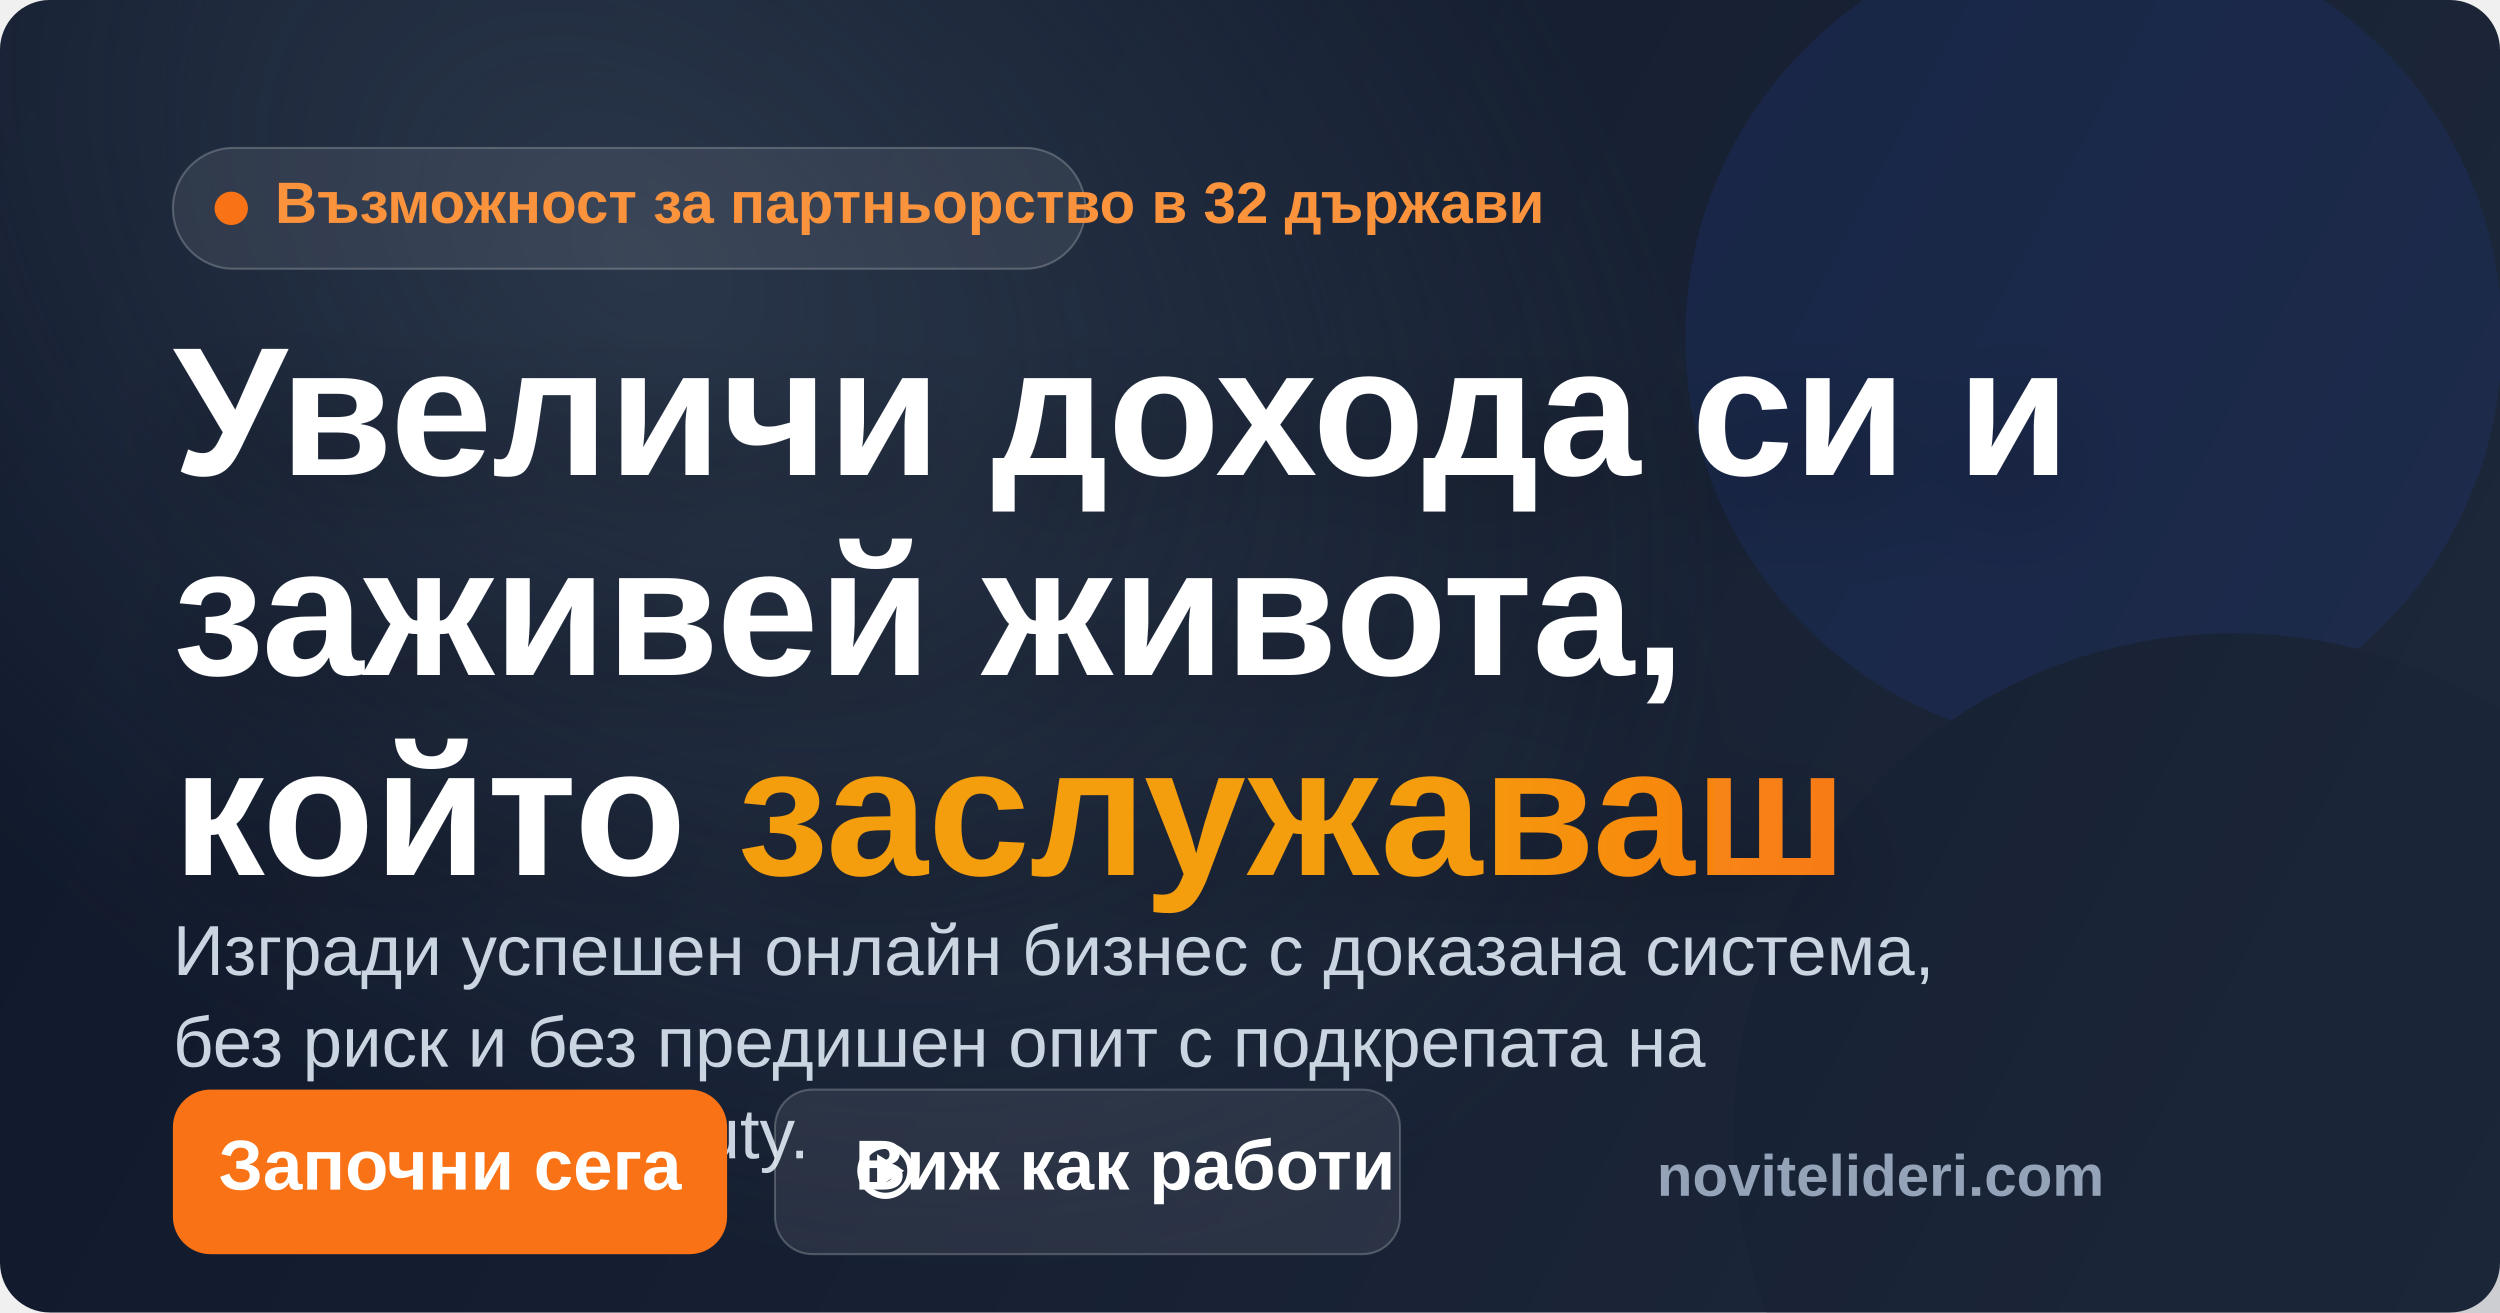
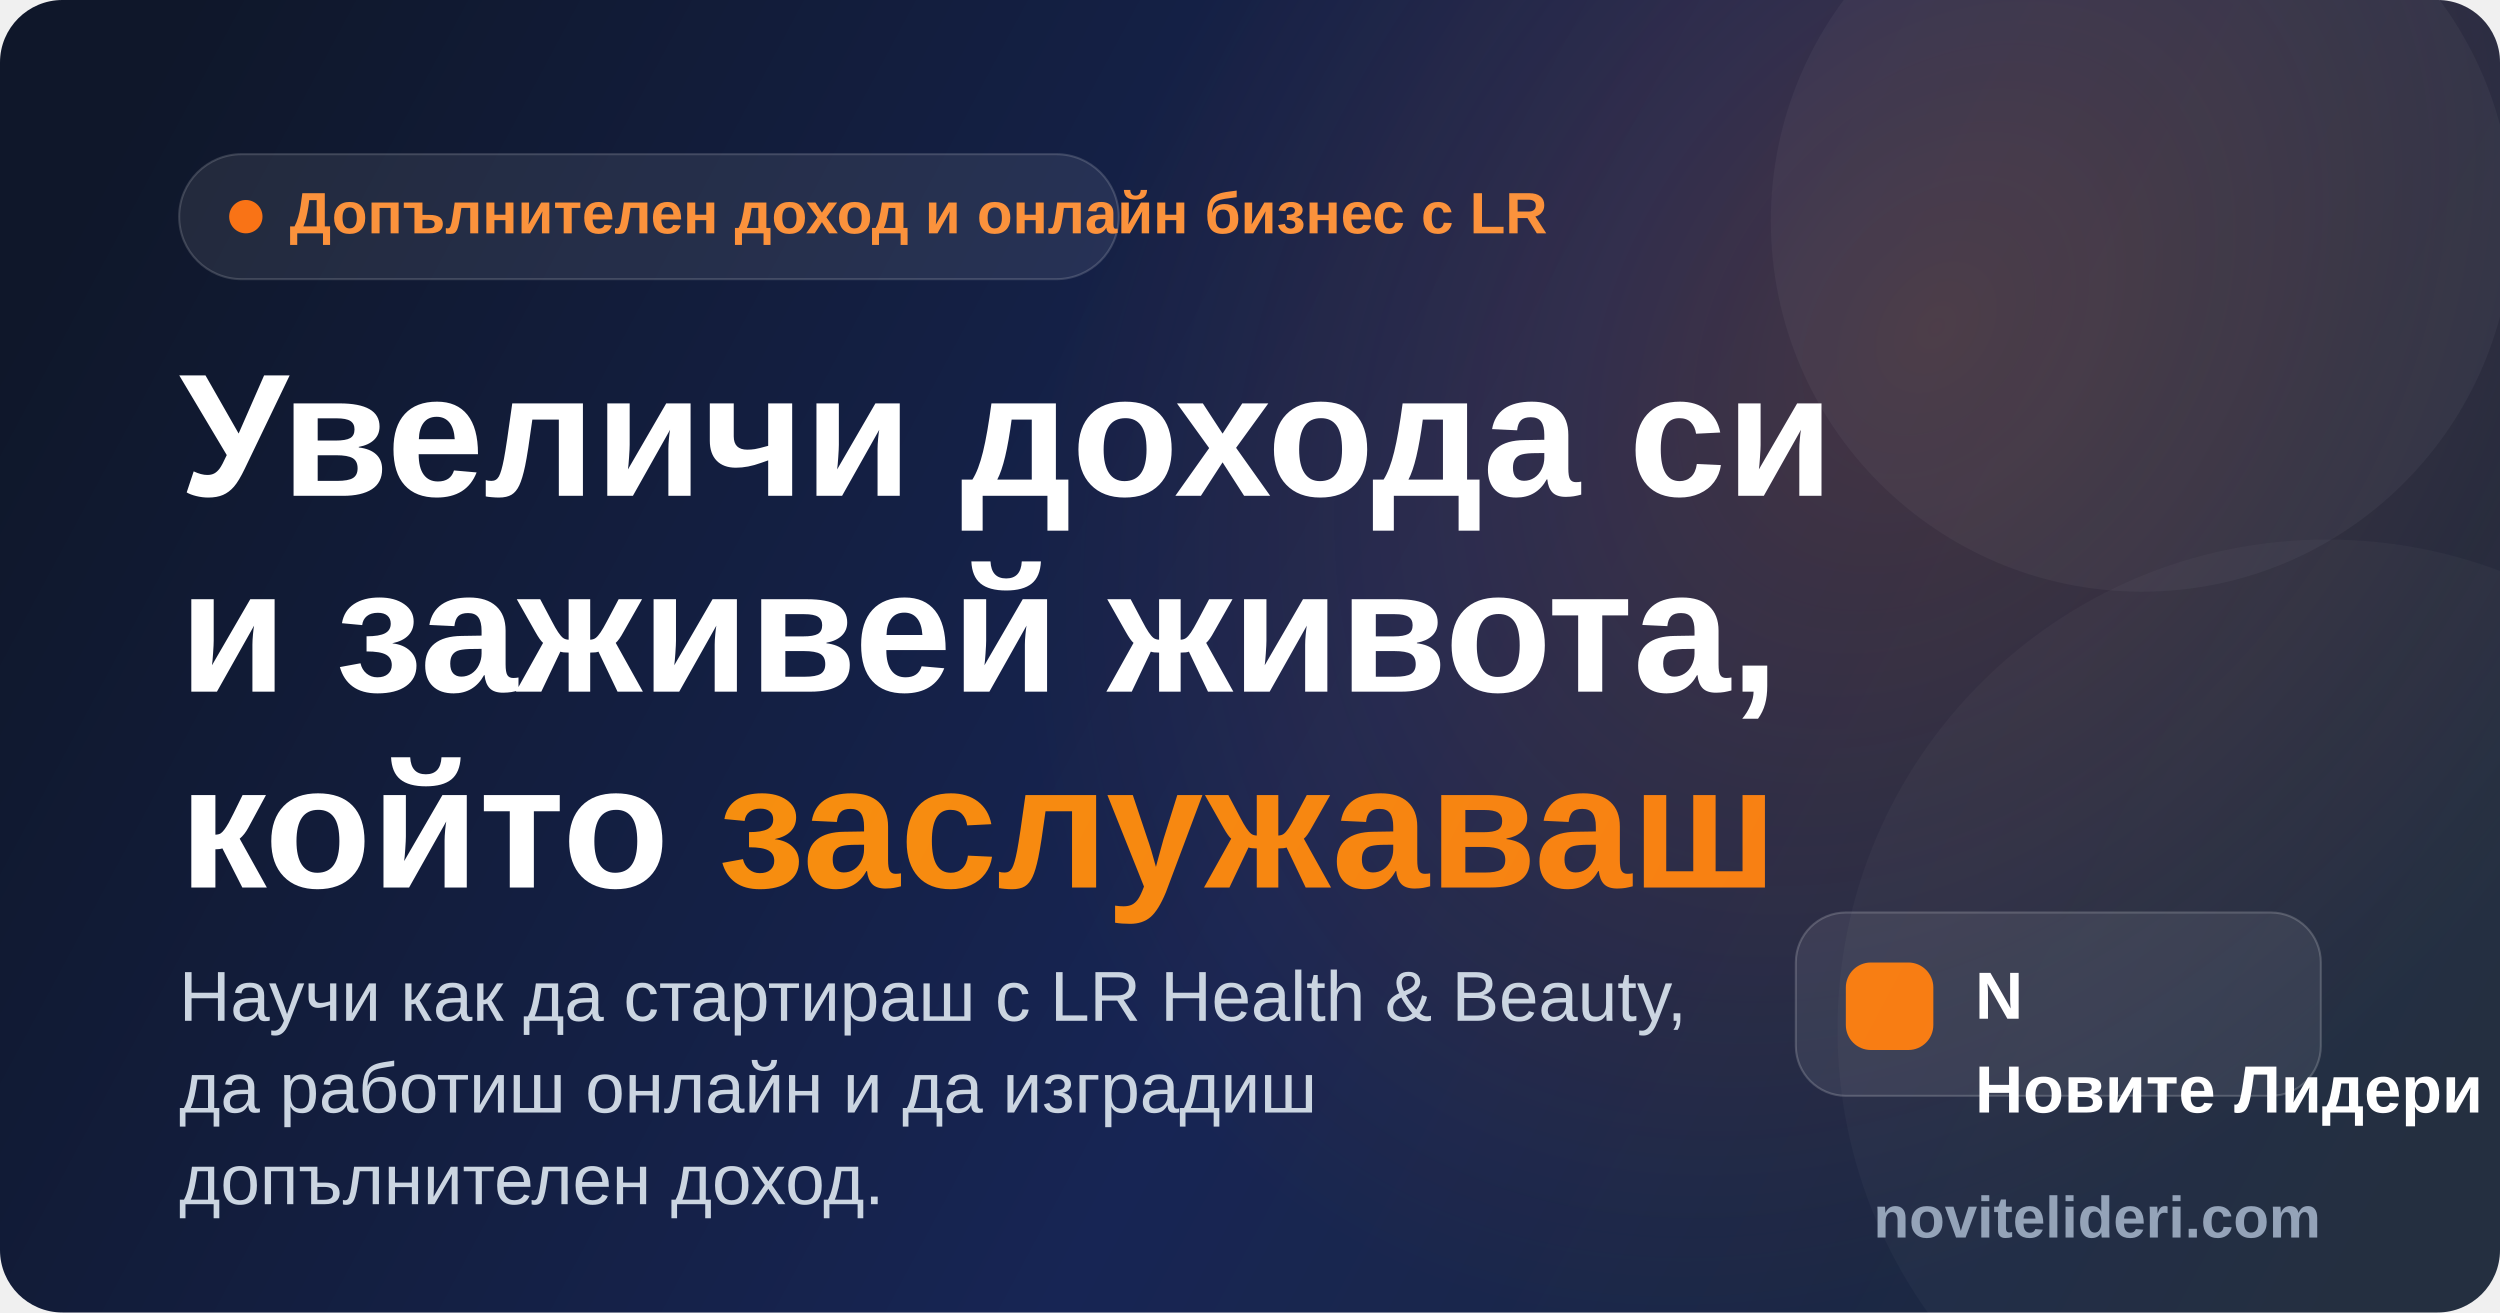
<svg xmlns="http://www.w3.org/2000/svg" width="1200" height="630" viewBox="0 0 1200 630" fill="none">
  <defs>
-     <linearGradient id="bg" x1="0" y1="0" x2="1200" y2="630" gradientUnits="userSpaceOnUse">
+     <linearGradient id="bg" x1="68" y1="42" x2="1131" y2="611" gradientUnits="userSpaceOnUse">
      <stop stop-color="#0F172A" />
+       <stop offset="0.55" stop-color="#172554" />
      <stop offset="1" stop-color="#1E293B" />
    </linearGradient>
-     <radialGradient id="glow" cx="0" cy="0" r="1" gradientUnits="userSpaceOnUse" gradientTransform="translate(305 126) rotate(38.7265) scale(581.26 413.949)">
-       <stop stop-color="#334155" stop-opacity="0.7" />
-       <stop offset="1" stop-color="#334155" stop-opacity="0" />
-     </radialGradient>
-     <linearGradient id="accent" x1="674" y1="321" x2="926" y2="321" gradientUnits="userSpaceOnUse">
+     <linearGradient id="accent" x1="0" y1="0" x2="1200" y2="630" gradientUnits="userSpaceOnUse">
      <stop stop-color="#F59E0B" />
      <stop offset="1" stop-color="#F97316" />
    </linearGradient>
-     <filter id="shadow" x="0" y="0" width="1200" height="630" filterUnits="userSpaceOnUse" color-interpolation-filters="sRGB">
-       <feDropShadow dx="0" dy="18" stdDeviation="22" flood-color="#020617" flood-opacity="0.28" />
-     </filter>
+     <radialGradient id="glow" cx="0" cy="0" r="1" gradientUnits="userSpaceOnUse" gradientTransform="translate(930 157) rotate(127.7) scale(524.247 382.554)">
+       <stop stop-color="#F97316" stop-opacity="0.20" />
+       <stop offset="1" stop-color="#F97316" stop-opacity="0" />
+     </radialGradient>
  </defs>
-   <rect width="1200" height="630" rx="24" fill="url(#bg)" />
-   <rect width="1200" height="630" rx="24" fill="url(#glow)" />
-   <g opacity="0.16">
-     <circle cx="1005" cy="162" r="196" fill="#1E40AF" />
-     <circle cx="1072" cy="544" r="240" fill="#0F172A" />
-   </g>
-   <rect x="83" y="71" width="438" height="58" rx="29" fill="#FFFFFF" fill-opacity="0.08" stroke="#FFFFFF" stroke-opacity="0.22" />
-   <circle cx="111" cy="100" r="8" fill="#F97316" />
-   <text x="132" y="107" fill="#FB923C" font-size="28" font-weight="700" font-family="Arial, Helvetica, sans-serif">
-     Възможност за партньорство в 32 държави
+   <rect width="1200" height="630" rx="30" fill="url(#bg)" />
+   <rect width="1200" height="630" rx="30" fill="url(#glow)" />
+   <circle cx="1028" cy="106" r="178" fill="#FFFFFF" fill-opacity="0.04" />
+   <circle cx="1117" cy="494" r="235" fill="#FFFFFF" fill-opacity="0.03" />
+   <rect x="86" y="74" width="451" height="60" rx="30" fill="#FFFFFF" fill-opacity="0.08" stroke="#FFFFFF" stroke-opacity="0.16" />
+   <circle cx="118" cy="104" r="8" fill="#F97316" />
+   <text x="139" y="112" fill="#FB923C" font-size="28" font-weight="700" font-family="Arial, Helvetica, sans-serif">
+     Допълнителен доход и онлайн бизнес с LR
  </text>
-   <g filter="url(#shadow)">
-     <text x="83" y="228" fill="#FFFFFF" font-size="88" font-weight="800" font-family="Arial, Helvetica, sans-serif">
-       <tspan x="83" dy="0">Увеличи дохода си и</tspan>
-       <tspan x="83" dy="96">заживей живота,</tspan>
-       <tspan x="83" dy="96">който </tspan>
-       <tspan fill="url(#accent)">заслужаваш</tspan>
-     </text>
-   </g>
-   <text x="83" y="468" fill="#CBD5E1" font-size="34" font-weight="400" font-family="Arial, Helvetica, sans-serif">
-     <tspan x="83" dy="0">Изгради успешен онлайн бизнес с доказана система,</tspan>
-     <tspan x="83" dy="44">без риск и без предишен опит с подкрепата на</tspan>
-     <tspan x="83" dy="44">LR Health &amp; Beauty.</tspan>
+   <text x="86" y="238" fill="#FFFFFF" font-size="84" font-weight="800" font-family="Arial, Helvetica, sans-serif">
+     <tspan x="86" dy="0">Увеличи дохода си</tspan>
+     <tspan x="86" dy="94">и заживей живота,</tspan>
+     <tspan x="86" dy="94">който </tspan>
+     <tspan fill="url(#accent)">заслужаваш</tspan>
  </text>
-   <rect x="83" y="523" width="266" height="79" rx="18" fill="#F97316" />
-   <text x="216" y="571" text-anchor="middle" fill="#FFFFFF" font-size="34" font-weight="700" font-family="Arial, Helvetica, sans-serif">
-     Започни сега
+   <text x="86" y="490" fill="#CBD5E1" font-size="34" font-weight="400" font-family="Arial, Helvetica, sans-serif">
+     <tspan x="86" dy="0">Научи как да стартираш с LR Health &amp; Beauty,</tspan>
+     <tspan x="86" dy="44">да работиш онлайн и да изградиш</tspan>
+     <tspan x="86" dy="44">допълнителен доход.</tspan>
  </text>
-   <rect x="372" y="523" width="300" height="79" rx="18" fill="#FFFFFF" fill-opacity="0.08" stroke="#FFFFFF" stroke-opacity="0.22" />
-   <circle cx="425" cy="562" r="12" stroke="#FFFFFF" stroke-width="3" />
-   <polygon points="421,554 421,570 434,562" fill="#FFFFFF" />
-   <text x="540" y="571" text-anchor="middle" fill="#FFFFFF" font-size="34" font-weight="700" font-family="Arial, Helvetica, sans-serif">
-     Виж как работи
+   <rect x="86" y="83" width="0" height="0" rx="0" fill="none" />
+   <rect x="862" y="438" width="252" height="88" rx="24" fill="#FFFFFF" fill-opacity="0.08" stroke="#FFFFFF" stroke-opacity="0.18" />
+   <rect x="886" y="462" width="42" height="42" rx="12" fill="url(#accent)" />
+   <text x="948" y="489" fill="#FFFFFF" font-size="32" font-weight="800" font-family="Arial, Helvetica, sans-serif">
+     N
  </text>
-   <text x="1010" y="574" text-anchor="end" fill="#94A3B8" font-size="28" font-weight="700" font-family="Arial, Helvetica, sans-serif">
+   <text x="948" y="534" fill="#FFFFFF" font-size="32" font-weight="700" font-family="Arial, Helvetica, sans-serif">
+     Новите Лидери
+   </text>
+   <text x="1114" y="594" text-anchor="end" fill="#94A3B8" font-size="28" font-weight="700" font-family="Arial, Helvetica, sans-serif">
    novitelideri.com
  </text>
</svg>
